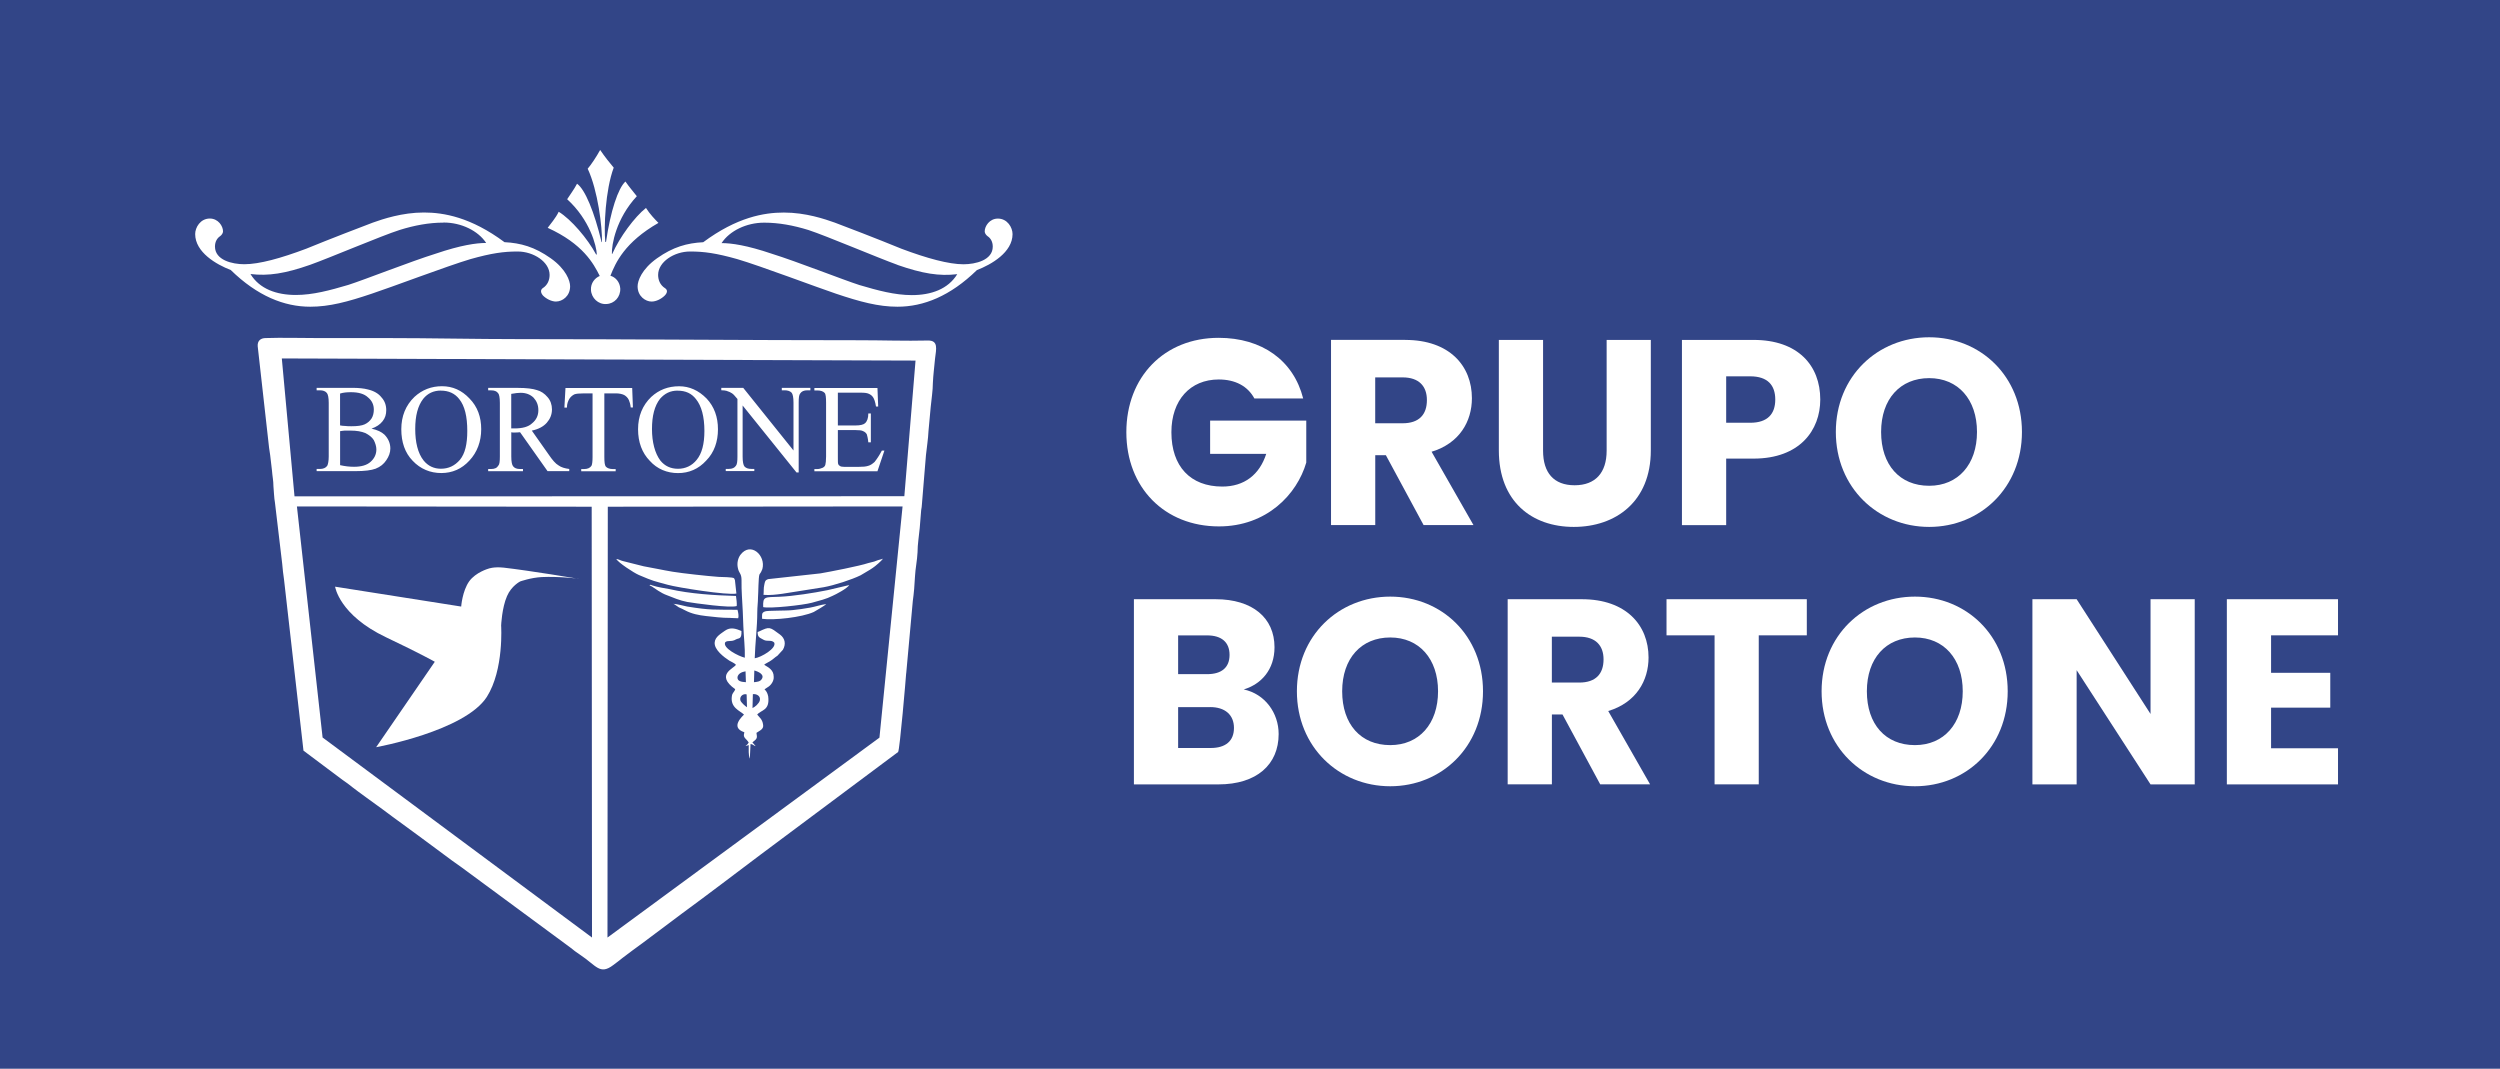
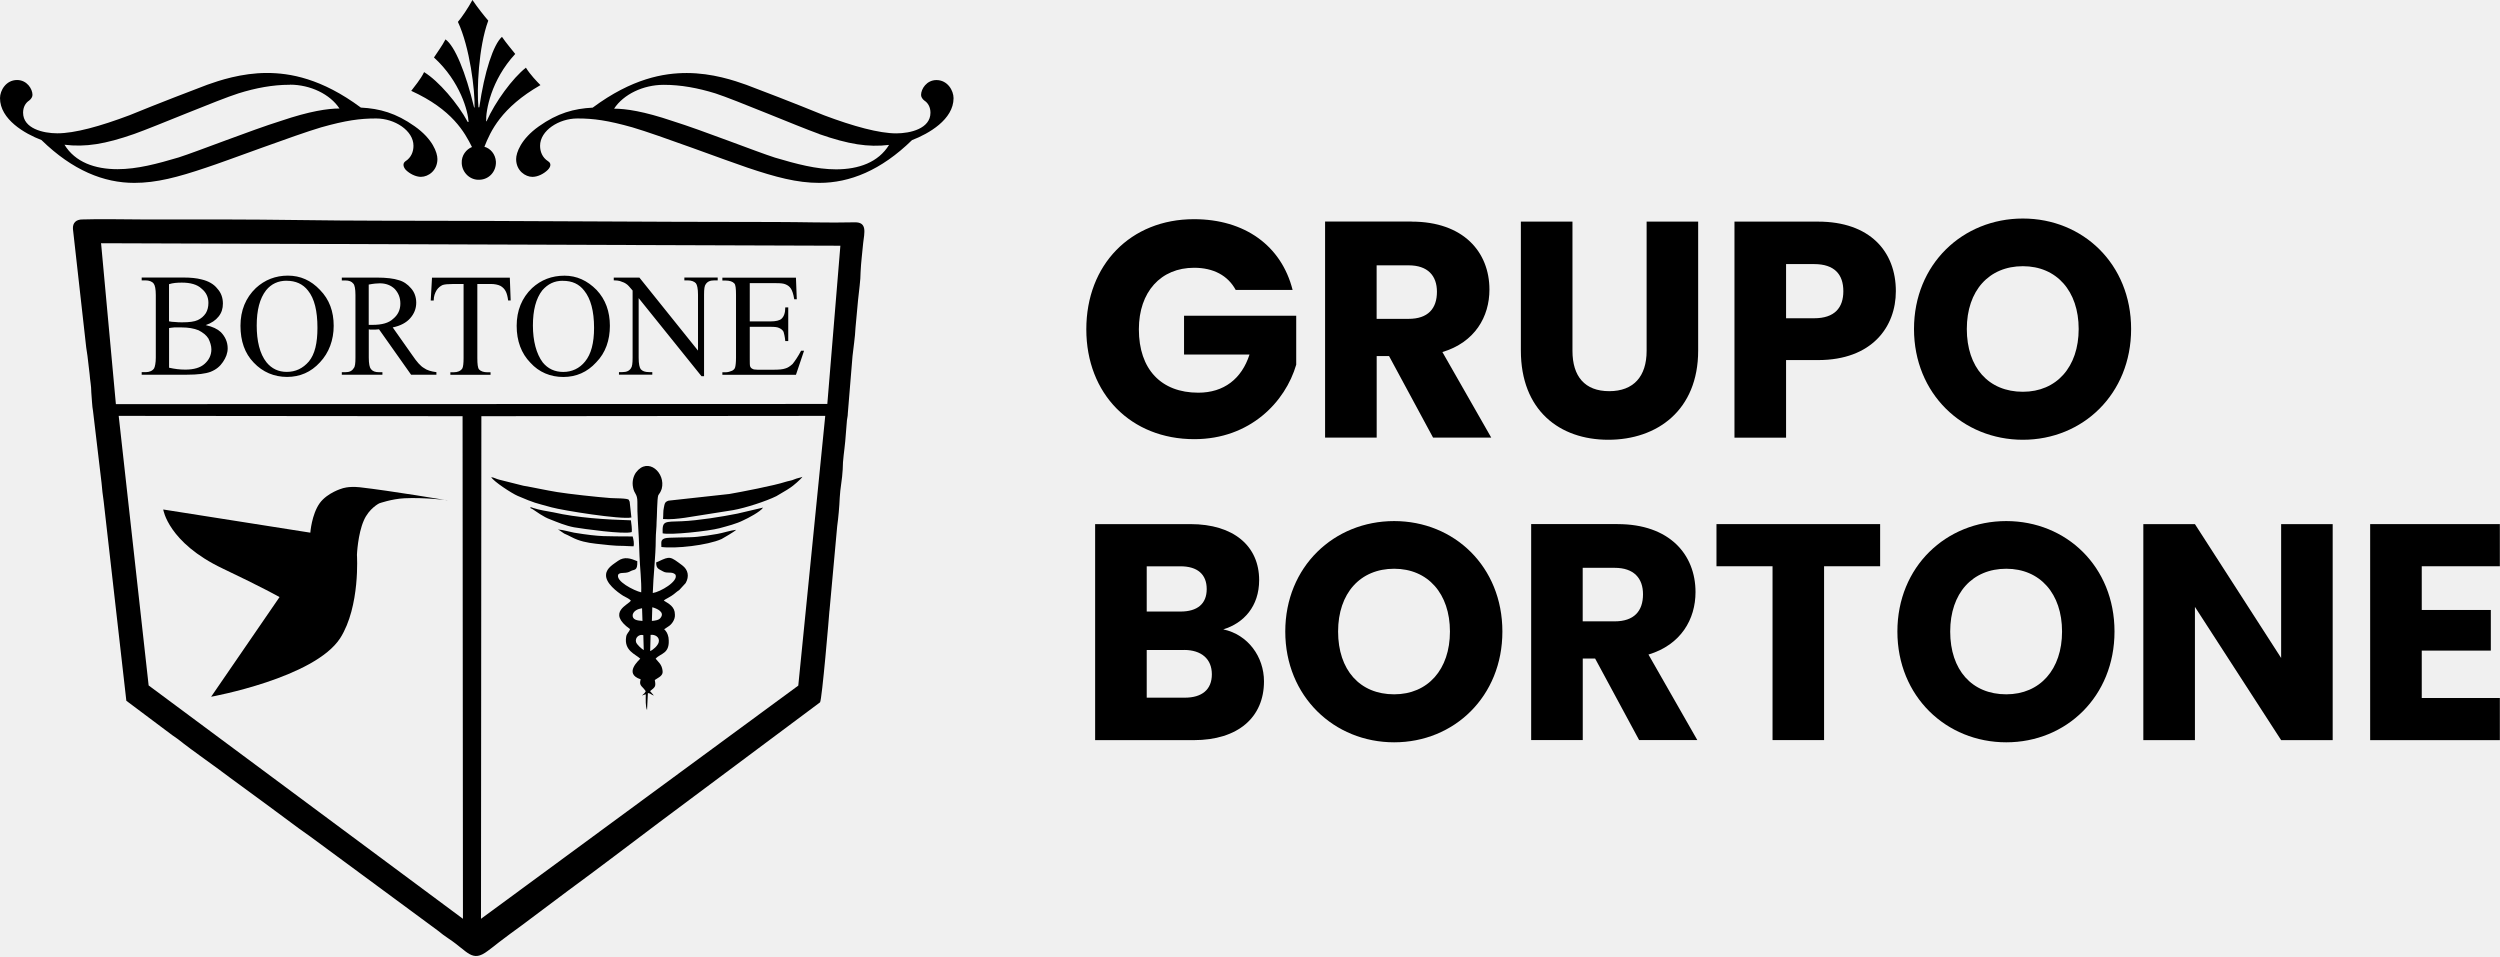
- <svg xmlns="http://www.w3.org/2000/svg" width="3151" height="1347" viewBox="0 0 3151 1347" fill="none">
-   <rect width="3151" height="1347" fill="#324587" />
-   <path fill-rule="evenodd" clip-rule="evenodd" d="M374.24 638.311L745.767 638.662L746.169 1181.67L406.586 929.541L374.24 638.311ZM355.256 451.786L1153.94 454.478L1139.83 625.435L371.2 625.611L355.199 451.786H355.256ZM1137.6 638.311L766.07 638.662L765.668 1181.67L1108.46 929.717L1137.6 638.252V638.311ZM1142.19 848.774L1150.5 757.53C1151.88 747.581 1152.8 736.929 1153.25 726.687C1153.71 716.737 1156.01 706.436 1156.47 696.136C1156.47 685.835 1158.3 675.885 1159.22 665.585L1161.05 642.935C1161.51 639.482 1161.97 638.487 1161.97 635.736C1163.81 615.134 1165.18 594.591 1167.08 573.639C1167.99 564.392 1169.83 553.74 1170.29 543.088L1173.04 513.239C1173.96 503.289 1175.79 492.286 1175.79 482.688C1176.25 472.387 1177.63 462.086 1178.55 451.844C1179.92 440.197 1183.19 428.843 1169.31 429.194C1141.15 429.897 1112.02 428.843 1083.86 428.843C941.109 428.843 798.818 427.439 656.068 427.439C598.774 427.439 542.855 426.092 485.56 426.092H399.647C379.803 426.092 354.855 425.39 334.954 426.092C328.473 426.092 324.343 429.545 324.802 436.393L339.14 564.333C339.599 567.786 340.058 570.478 340.517 573.58C341.434 580.077 341.893 586.632 342.811 593.128C343.27 599.976 344.646 605.829 344.646 613.027C345.105 617.827 345.564 628.83 346.481 632.927L355.715 710.767C356.174 716.913 357.092 724.463 358.009 730.666L382.499 946.104L431.936 983.152C436.582 986.253 440.252 989.004 444.439 992.399C451.378 997.9 473.058 1013.35 481.89 1019.85C486.019 1022.95 490.206 1025.99 494.335 1029.1L531.786 1056.54C536.432 1060 539.185 1062.05 544.289 1065.79L569.237 1084.29C573.424 1087.39 577.094 1089.79 581.74 1093.18L718.984 1194.38C722.654 1197.48 726.841 1200.52 730.97 1203.27C751.732 1217.03 755.918 1229.37 773.009 1216.32C776.68 1213.57 780.867 1210.47 784.996 1207.08C792.853 1200.93 801.169 1195.08 809.944 1188.58L859.382 1151.53C891.27 1128.18 925.91 1101.79 958.257 1077.44L1131.98 947.801C1134.04 945.519 1141.84 853.807 1142.13 848.657L1142.19 848.774Z" fill="white" />
-   <path fill-rule="evenodd" clip-rule="evenodd" d="M729.077 729.496C729.077 729.496 667.653 719.195 634.847 715.45C621.886 714.104 615.462 716.796 615.462 716.796C615.462 716.796 599.748 721.244 591.432 732.598C582.657 744.947 581.28 764.495 581.28 764.495L422.357 739.446C422.357 739.446 427.462 775.147 486.592 803.24C530.007 823.842 548.016 834.084 548.016 834.084L474.089 941.773C474.089 941.773 585.868 921.523 613.627 878.33C635.363 844.033 631.635 788.433 631.635 788.433C631.635 788.433 632.553 766.134 639.034 751.385C644.597 738.334 655.666 732.832 655.666 732.832C655.666 732.832 669.086 728.033 682.908 727.331C704.186 726.277 729.134 729.379 729.134 729.379" fill="white" />
-   <path fill-rule="evenodd" clip-rule="evenodd" d="M938.642 828.933C931.244 827.236 910.023 816.584 914.153 809.385C917.365 806.635 922.01 809.385 927.573 805.932C931.244 803.884 934.972 806.283 934.513 795.28C927.114 792.178 920.634 790.13 913.751 794.929C909.106 798.382 901.306 802.479 900.79 809.678C899.872 818.925 912.776 828.524 919.257 832.679C921.551 834.025 925.738 835.781 927.573 837.829C925.738 842.277 900.79 850.179 926.656 868.673C925.738 872.126 922.985 873.121 922.469 877.277C920.175 892.025 932.62 895.771 937.725 900.629C936.807 901.975 919.257 916.724 938.183 922.928C936.807 928.078 937.725 929.131 941.395 932.877L942.772 934.574C942.772 934.926 943.23 934.926 943.23 935.277L943.689 935.628C942.772 938.027 940.936 939.081 939.56 940.427L943.689 939.081C943.689 944.582 943.23 952.132 945.066 956.229L945.983 937.735C949.195 938.086 949.654 939.783 952.464 940.486L948.335 935.686C953.898 931.238 954.815 930.887 953.439 923.688C957.11 920.938 963.132 919.24 961.755 913.036C960.838 906.54 957.11 904.14 954.357 900.687C959.461 894.483 970.53 895.888 968.236 877.686C967.318 873.238 965.942 871.19 963.59 868.79L967.777 866.039C971.448 863.991 975.634 858.489 975.176 852.988C975.176 844.384 968.695 841.341 963.189 837.888C965.024 835.839 970.129 834.435 975.634 829.636C977.011 828.29 978.387 827.587 979.821 826.534L986.761 818.984C990.89 811.785 989.514 804.586 983.09 799.787C970.129 790.188 970.129 789.486 957.224 795.69L955.389 796.392L954.93 796.744C954.93 803.591 957.683 803.591 962.329 806.342C966.974 809.093 972.021 805.991 975.749 809.795C979.42 816.994 959.117 828.641 951.26 829.694C951.718 812.195 954.471 789.896 954.471 771.694C954.471 764.846 955.389 759.345 955.389 752.848C955.848 748.4 955.848 727.097 957.224 724.053C959.06 721.302 959.518 720.951 960.895 717.205C965.54 700.057 946.098 682.206 933.194 699.355C930.441 703.1 928.548 709.304 929.982 715.801C931.358 723 934.628 722.297 934.628 731.252C934.628 738.1 934.628 744.303 935.086 750.8C936.004 763.5 936.463 777.196 936.922 789.545C937.38 802.245 939.216 816.994 938.757 828.992M939.675 846.14L940.133 859.836C934.57 859.484 929.064 858.782 929.523 853.339C930.441 848.891 935.086 846.843 939.675 846.14ZM950.285 859.836L950.744 845.087C955.848 846.433 964.164 850.237 959.977 856.09C958.142 859.192 953.496 859.543 950.285 859.836ZM941.051 875.287L941.51 891.382C939.216 890.035 934.111 885.529 933.194 882.778C931.817 877.628 936.864 873.882 941.051 875.228V875.287ZM962.329 749.746C970.186 750.449 978.502 749.395 985.9 748.4L1038.09 740.148C1051.51 737.748 1073.65 730.55 1084.78 725.048L1096.3 718.2C1097.68 717.147 1098.14 717.147 1099.97 715.801C1102.73 714.104 1111.5 706.554 1112.94 704.154C1110.64 705.207 1107.37 705.5 1104.16 706.905C1101.41 708.251 1097.68 708.602 1094.47 709.655C1083.4 713.401 1045.95 720.659 1033.96 722.707L968.351 729.906C964.164 731.252 964.164 733.008 963.246 737.456C962.329 741.201 962.787 745.708 962.329 749.805V749.746ZM928.147 748.049L926.311 731.252C925.853 730.55 926.311 730.55 925.853 730.198L925.394 729.145C924.935 727.096 908.762 727.448 905.55 727.096C891.212 726.043 860.299 722.648 847.796 720.6C835.294 718.552 823.307 715.801 811.32 713.752L785.455 707.256C782.243 706.554 779.891 704.856 776.68 704.505C779.433 709.304 798.875 722.005 805.298 724.755C824.683 733.008 823.307 731.954 841.774 737.105C854.22 740.558 917.078 750.507 928.147 748.108V748.049ZM818.661 737.748C819.579 738.217 820.497 738.665 821.414 739.095C825.085 741.494 833.401 747.698 840.341 750.098C848.198 753.2 856.973 756.945 866.206 758.701C876.358 760.398 920.29 766.602 928.548 763.851C929.007 761.101 928.089 753.902 927.631 751.151C901.306 750.449 869.418 748.4 844.011 742.548C836.613 741.201 829.214 740.148 821.816 737.748C819.522 736.695 819.522 737.046 818.604 737.748H818.661ZM961.87 765.198C970.186 767.246 1011.77 762.798 1023.29 759.696C1032.07 757.296 1041.76 754.897 1049.16 751.093C1053.81 749.044 1067.63 741.845 1070.44 737.397L1042.74 743.894C1025.65 747.347 999.78 751.444 982.689 752.146C963.762 752.848 961.411 751.444 961.927 765.198H961.87ZM960.493 779.946C975.29 781.995 1010.39 778.249 1025.65 771.343C1027.48 770.289 1039.52 763.442 1041.36 761.393C1034.88 762.096 1027.02 764.846 1021.06 765.841C1014.12 767.187 1005.8 768.241 999.321 768.943C991.005 769.997 967.433 769.294 964.221 770.641C959.576 772.338 960.551 774.737 960.551 779.888L960.493 779.946ZM921.666 778.893L930.441 779.244C931.358 776.493 930.441 771.694 929.523 768.592C899.929 768.241 895.8 769.294 866.206 764.495C860.643 763.442 854.22 761.393 848.657 761.042C848.657 761.042 849.115 761.042 849.115 761.393H849.574L855.596 765.49C858.349 766.544 860.701 767.89 863.454 769.236C871.77 773.684 880.544 775.381 889.778 776.435C900.847 777.488 907.787 778.834 921.666 778.834V778.893ZM948.449 892.435L948.908 874.935C953.554 874.233 959.06 877.335 957.683 882.837C956.766 886.582 951.661 891.089 948.449 892.435Z" fill="white" />
-   <path fill-rule="evenodd" clip-rule="evenodd" d="M1056.04 494.745V536.24H1078.7C1084.26 536.24 1088.39 535.187 1090.22 533.49C1092.98 531.09 1094.41 526.993 1094.41 521.14H1097.62V557.486H1094.41C1093.95 552.335 1093.03 549.233 1092.57 547.536C1091.66 545.839 1090.28 544.434 1087.93 543.439C1086.09 542.386 1082.82 542.093 1078.7 542.093H1056.04V576.39C1056.04 581.189 1056.04 583.94 1056.5 584.993C1056.96 586.047 1057.42 586.691 1058.79 587.393C1059.71 588.095 1061.55 588.446 1064.36 588.446H1081.91C1087.47 588.446 1091.6 588.095 1094.41 587.1C1097.16 586.398 1099.51 584.701 1102.27 582.301C1105.02 578.848 1108.29 574.049 1111.5 567.903H1114.71L1105.94 593.948H1026.45V591.197H1030.12C1032.41 591.197 1034.76 590.495 1037.06 589.5C1038.89 588.446 1039.81 587.451 1040.27 585.754C1040.73 584.057 1041.19 580.604 1041.19 575.453V507.562C1041.19 500.715 1040.73 496.559 1039.35 495.213C1037.52 493.165 1034.25 492.111 1030.12 492.111H1026.45V489.009H1105.94L1106.86 512.361H1104.1C1103.18 506.509 1101.81 502.763 1100.43 500.715C1099.06 498.666 1097.22 497.261 1094.87 496.267C1092.57 495.213 1089.31 494.92 1084.26 494.92H1056.1L1056.04 494.745ZM909.105 488.892H936.806L1000.12 567.786V507.387C1000.12 500.89 999.205 496.735 997.829 495.037C995.994 492.989 992.724 491.936 989.054 491.936H985.383V488.834H1021.4V491.936H1017.73C1013.08 491.936 1010.33 493.282 1008.5 496.032C1007.12 497.73 1006.66 501.183 1006.66 507.328V595.47H1003.91L936.003 511.074V575.57C936.003 582.067 936.921 586.222 938.297 587.92C940.133 589.968 942.943 591.022 947.072 591.022H950.743V593.772H914.726V591.022H918.396C923.042 591.022 925.794 589.675 927.63 586.925C929.006 585.227 929.465 581.423 929.465 575.629V502.88C926.253 499.134 924.361 496.735 922.525 495.681C921.149 494.628 918.855 493.633 915.586 492.579C914.209 492.228 911.915 491.877 909.105 491.877V488.775V488.892ZM854.104 492.345C844.871 492.345 837.931 495.798 831.909 502.646C824.969 511.542 821.758 524.242 821.758 540.747C821.758 557.252 825.428 571.298 832.368 580.545C837.931 587.393 845.329 590.846 854.563 590.846C863.797 590.846 872.113 587.1 878.135 579.55C884.616 571.649 887.827 559.651 887.827 543.205C887.827 525.003 884.157 511.659 877.217 503.056C871.654 495.857 864.256 492.404 854.104 492.404V492.345ZM855.94 486.844C868.901 486.844 880.429 491.994 890.58 502.295C900.273 512.596 904.918 525.647 904.918 541.04C904.918 556.432 900.273 570.186 890.121 580.487C880.429 591.139 868.385 596.289 854.563 596.289C840.741 596.289 828.238 591.139 819.005 580.838C809.312 570.888 804.208 557.486 804.208 541.04C804.208 524.594 809.771 510.84 820.84 500.246C830.533 491.35 842.118 486.844 855.94 486.844ZM796.809 488.892L797.727 513.59H794.974C794.515 509.494 793.598 506.392 792.68 504.343C791.304 501.241 789.01 499.193 786.658 497.847C783.905 496.501 780.177 495.798 776.048 495.798H761.71V575.746C761.71 582.243 762.169 586.398 763.545 588.095C765.38 590.144 768.65 591.197 772.32 591.197H775.991V593.948H732.575V591.197H736.246C740.432 591.197 743.644 589.851 745.479 587.1C746.397 585.403 746.856 581.599 746.856 575.805V495.857H734.869C729.765 495.857 726.553 496.208 724.259 496.91C721.965 497.964 719.613 499.661 717.778 502.412C715.943 505.514 714.567 508.908 714.567 513.708H711.355L712.731 489.009H796.809V488.892ZM644.367 539.986H648.497C658.648 539.986 666.047 537.938 670.692 533.49C675.796 529.393 678.549 523.891 678.549 517.044C678.549 510.196 676.255 505.397 672.527 501.241C668.341 497.144 662.835 495.096 656.354 495.096C653.601 495.096 649.414 495.447 644.367 496.442V539.986ZM717.377 593.831H690.134L655.494 544.785C652.741 545.136 650.389 545.136 649.013 545.136H646.719C646.26 545.136 645.342 545.136 644.425 544.785V575.336C644.425 582.184 645.342 585.988 646.719 587.686C648.554 590.085 651.364 591.139 655.494 591.139H659.164V593.889H615.29V591.139H618.96C623.606 591.139 626.359 589.793 628.194 586.691C629.571 585.344 630.029 581.54 630.029 575.395V507.796C630.029 500.949 629.112 496.793 627.735 495.447C625.9 493.048 623.09 491.994 618.96 491.994H615.29V488.892H652.684C663.752 488.892 671.61 489.946 676.714 491.643C681.818 492.989 686.407 496.091 690.134 500.539C693.805 504.636 695.698 510.137 695.698 515.99C695.698 522.487 693.404 527.988 689.217 532.787C685.03 537.587 678.607 541.04 670.291 542.737L691.568 572.937C696.214 579.784 700.343 584.584 704.071 586.632C707.283 589.032 711.928 590.378 717.491 591.08V593.831H717.377ZM555.701 492.287C546.467 492.287 539.069 495.74 533.506 502.587C526.566 511.484 523.354 524.184 523.354 540.688C523.354 557.193 526.566 571.239 533.965 580.487C539.528 587.334 546.926 590.787 555.701 590.787C565.394 590.787 573.251 587.042 579.732 579.492C586.212 571.591 588.965 559.593 588.965 543.147C588.965 524.945 585.754 511.601 578.814 502.997C573.251 495.798 565.394 492.345 555.701 492.345V492.287ZM557.077 486.785C570.498 486.785 582.026 491.936 591.718 502.236C601.87 512.537 606.515 525.589 606.515 540.981C606.515 556.374 601.411 570.128 591.718 580.428C582.026 591.08 569.982 596.23 556.16 596.23C542.338 596.23 529.835 591.08 520.143 580.779C510.45 570.83 505.805 557.427 505.805 540.981C505.805 524.535 511.368 510.781 522.437 500.188C532.129 491.292 543.714 486.785 557.077 486.785ZM428.666 586.281C434.688 587.627 440.194 588.329 446.216 588.329C455.449 588.329 462.389 586.281 466.977 582.184C471.623 578.087 474.376 572.937 474.376 566.382C474.376 562.636 472.999 558.481 471.164 554.735C468.87 550.989 465.142 548.238 460.554 545.839C455.449 543.79 449.485 542.737 442.086 542.737H434.229C431.935 543.088 430.1 543.088 428.666 543.439V586.339V586.281ZM428.666 536.182C430.501 536.533 432.795 536.884 435.147 536.884C437.441 537.235 440.251 537.235 443.004 537.235C450.402 537.235 455.966 536.533 459.636 534.836C463.307 533.138 466.117 530.739 468.411 527.286C470.246 524.184 471.164 520.438 471.164 516.283C471.164 510.137 468.87 504.987 463.766 500.832C459.12 496.384 451.779 494.335 442.488 494.335C437.384 494.335 432.795 494.686 428.609 496.032V536.182H428.666ZM468.411 540.279C475.809 541.976 480.856 544.376 484.584 547.829C489.23 552.628 491.983 558.481 491.983 565.328C491.983 570.479 490.147 575.278 486.878 580.077C483.667 584.876 479.48 588.329 473.458 590.729C467.895 592.777 459.579 593.831 448.051 593.831H399.072V591.08H403.259C407.388 591.08 410.657 589.734 412.493 586.983C413.41 585.286 414.328 581.131 414.328 575.336V507.738C414.328 501.241 413.41 497.086 412.034 495.389C410.199 492.989 406.93 491.936 403.259 491.936H399.072V488.834H443.864C452.18 488.834 458.661 489.536 463.708 490.882C471.107 492.579 477.129 496.032 480.799 500.832C484.928 505.28 486.821 510.781 486.821 516.927C486.821 522.428 485.445 526.876 482.176 530.973C478.964 535.07 474.318 538.172 468.296 540.22L468.411 540.279Z" fill="white" />
-   <path fill-rule="evenodd" clip-rule="evenodd" d="M769.281 347.549C775.762 349.247 781.268 355.451 781.784 363.644C782.243 374.296 774.385 382.841 764.234 383.192C754.083 383.895 745.308 375.642 744.849 365.342C744.39 356.738 749.953 350.242 755.918 347.842C748.061 332.04 734.64 307.341 690.307 287.15C693.519 282.702 700.459 274.8 704.186 266.899C719.901 276.498 740.662 300.845 751.33 320.744H752.248C751.789 309.741 743.473 277.2 714.854 251.097C718.066 245.947 723.629 238.748 727.299 231.549C737.451 238.748 749.036 266.899 758.27 305.293L758.728 304.942C759.187 286.74 753.624 240.094 740.72 212.645C744.906 207.846 751.789 197.545 756.434 189C761.997 197.252 769.396 206.5 773.525 211.299C762.915 239.743 761.022 286.74 762.915 304.942H763.833C769.396 266.197 779.088 237.051 788.322 228.798C792.968 235.646 798.932 242.494 802.66 247.293C776.335 275.737 770.772 308.688 771.231 320.042H771.69C780.924 299.089 799.85 273.396 814.188 262.1C818.833 269.65 826.174 277.2 829.902 280.946C787.404 305.293 775.877 331.045 769.396 347.491M559.2 280.595H558.741C540.733 280.595 522.265 284.048 503.741 289.842C481.087 297.041 415.017 325.192 390.986 333.737C359.557 344.74 338.337 348.135 315.683 345.384C327.211 364.23 348.488 371.78 372.978 371.78C394.255 371.78 415.934 365.927 439.047 359.079C459.35 352.583 517.562 329.582 549.45 319.632C580.879 308.98 600.264 306.229 612.767 306.229C602.616 290.778 581.338 280.478 559.2 280.478V280.595ZM701.032 380.09C695.01 380.09 688.529 376.637 684.4 372.54C681.188 368.795 681.188 365.342 683.941 363.293C690.422 359.196 692.716 352.641 692.716 346.496C692.716 330.05 672.413 316.998 652.512 316.998H652.053C634.962 316.998 619.707 319.047 592.923 326.597C563.846 335.2 491.754 362.591 468.641 370.141C438.13 380.442 415.074 386.587 391.044 386.587C358.238 386.587 324.515 373.184 290.792 340.292C272.783 333.444 246 317.993 246 294.992C246 286.74 252.481 275.444 264.467 275.444C275.078 275.444 281.1 285.043 281.1 291.539C281.1 293.588 279.723 295.987 277.429 297.684C273.758 300.084 270.948 304.532 270.948 310.736C270.948 327.884 292.685 333.035 307.883 333.035C326.809 333.035 354.109 325.485 385.939 313.487C415.992 301.138 458.949 284.692 470.018 280.536C482.463 276.088 506.952 267.836 534.252 267.836C559.2 267.836 593.382 273.688 635.88 305.234C656.183 306.288 673.79 311.087 694.092 325.485C713.477 339.18 718.582 353.929 718.582 360.835C718.582 373.535 708.43 380.032 701.032 380.032V380.09ZM1131.17 333.796C1107.14 325.192 1041.07 297.099 1018.94 289.9C1000.01 284.048 981.541 280.653 963.476 280.653H963.017C940.821 280.653 919.601 290.954 909.45 306.405C921.953 306.405 941.338 309.156 972.767 319.808C1004.65 329.757 1062.87 352.758 1083.17 359.255C1106.28 366.102 1127.96 371.955 1149.24 371.955C1173.73 371.955 1194.95 364.405 1206.53 345.56C1183.88 348.31 1162.66 344.857 1131.23 333.913L1131.17 333.796ZM1231.42 340.292C1197.7 373.243 1163.98 386.587 1131.17 386.587C1107.14 386.587 1084.03 380.383 1053.58 370.141C1030.92 362.591 958.429 335.142 929.294 326.597C902.51 319.047 887.255 316.998 870.164 316.998H869.705C849.861 316.998 829.501 330.05 829.501 346.496C829.501 352.641 831.795 359.196 838.276 363.293C841.488 365.342 841.488 368.795 837.817 372.54C833.688 376.637 827.207 380.09 821.185 380.09C813.786 380.09 803.635 373.594 803.635 360.894C803.635 354.046 808.739 339.297 828.124 325.543C848.427 311.146 866.034 306.346 886.337 305.293C928.835 273.747 963.017 267.894 987.965 267.894C1015.67 267.894 1039.7 276.147 1052.2 280.595C1063.27 284.692 1106.23 301.196 1136.28 313.545C1168.17 325.543 1195.87 333.093 1214.33 333.093C1229.59 333.093 1251.27 327.943 1251.27 310.795C1251.27 304.649 1248.52 300.143 1244.79 297.743C1242.49 296.046 1241.12 293.646 1241.12 291.598C1241.12 285.101 1247.14 275.503 1257.75 275.503C1269.74 275.503 1276.22 286.798 1276.22 295.051C1276.22 318.052 1249.43 333.444 1231.42 340.351V340.292Z" fill="white" />
-   <path d="M1642.64 502.236H1581.04C1572.56 486.609 1556.96 478.298 1536.08 478.298C1500.23 478.298 1476.43 504.226 1476.43 544.785C1476.43 587.978 1500.52 613.262 1540.61 613.262C1568.31 613.262 1587.52 598.279 1595.95 572.059H1525.24V530.153H1646.42V583.003C1634.72 623.211 1596.59 663.478 1536.31 663.478C1467.89 663.478 1419.65 614.608 1419.65 544.785C1419.65 474.962 1467.54 425.8 1535.96 425.8C1590.68 425.8 1630.42 454.361 1642.52 502.236H1642.64Z" fill="white" />
-   <path d="M1771.11 428.434C1827.14 428.434 1855.19 461.326 1855.19 501.885C1855.19 531.148 1839.53 558.773 1804.37 569.366L1857.14 661.78H1794.28L1746.73 573.697H1733.37V661.78H1677.62V428.375H1771.11V428.434ZM1767.84 475.665H1733.31V533.489H1767.84C1788.72 533.489 1798.47 522.486 1798.47 504.226C1798.47 486.96 1788.66 475.665 1767.84 475.665Z" fill="white" />
-   <path d="M1889.2 428.434H1944.88V568.079C1944.88 595.704 1958.25 611.623 1984.63 611.623C2011.01 611.623 2025.01 595.645 2025.01 568.079V428.434H2080.69V567.728C2080.69 632.224 2036.42 664.121 1983.6 664.121C1930.78 664.121 1889.14 632.224 1889.14 567.728V428.434H1889.2Z" fill="white" />
-   <path d="M2210.2 578.028H2175.67V661.839H2119.92V428.434H2210.2C2266.23 428.434 2294.27 460.682 2294.27 503.582C2294.27 542.151 2268.52 578.028 2210.2 578.028ZM2205.95 532.846C2228.09 532.846 2237.55 521.55 2237.55 503.582C2237.55 485.614 2228.09 474.319 2205.95 474.319H2175.67V532.846H2205.95Z" fill="white" />
-   <path d="M2431.52 664.122C2366.71 664.122 2313.89 614.608 2313.89 544.434C2313.89 474.26 2366.65 425.098 2431.52 425.098C2496.38 425.098 2548.46 474.319 2548.46 544.434C2548.46 614.549 2496.33 664.122 2431.52 664.122ZM2431.52 612.267C2467.99 612.267 2491.8 585.344 2491.8 544.434C2491.8 503.524 2467.99 476.601 2431.52 476.601C2395.04 476.601 2370.95 502.88 2370.95 544.434C2370.95 585.988 2394.41 612.267 2431.52 612.267Z" fill="white" />
-   <path d="M1535.74 988.653H1429.18V755.248H1532.12C1578.75 755.248 1606.39 778.834 1606.39 815.765C1606.39 844.033 1589.76 862.294 1567.62 868.966C1594.35 874.643 1611.61 898.58 1611.61 925.152C1611.61 963.721 1583.91 988.653 1535.68 988.653H1535.74ZM1521.4 800.841H1484.92V849.71H1521.4C1539.64 849.71 1549.73 841.4 1549.73 825.422C1549.73 809.444 1539.64 800.841 1521.4 800.841ZM1525.3 891.265H1484.92V942.768H1525.99C1544.57 942.768 1555.29 934.106 1555.29 917.485C1555.29 900.863 1543.88 891.206 1525.3 891.206V891.265Z" fill="white" />
-   <path d="M1752.24 990.994C1687.43 990.994 1634.61 941.48 1634.61 871.307C1634.61 801.133 1687.38 751.97 1752.24 751.97C1817.11 751.97 1869.18 801.191 1869.18 871.307C1869.18 941.422 1817.05 990.994 1752.24 990.994ZM1752.24 939.139C1788.72 939.139 1812.52 912.217 1812.52 871.307C1812.52 830.396 1788.72 803.474 1752.24 803.474C1715.76 803.474 1691.68 829.752 1691.68 871.307C1691.68 912.861 1715.13 939.139 1752.24 939.139Z" fill="white" />
-   <path d="M1993.75 755.248C2049.78 755.248 2077.83 788.14 2077.83 828.699C2077.83 857.963 2062.17 885.587 2027.01 896.181L2079.78 988.595H2016.92L1969.37 900.512H1956.01V988.595H1900.27V755.189H1993.75V755.248ZM1990.48 802.479H1955.95V860.304H1990.48C2011.36 860.304 2021.11 849.301 2021.11 831.04C2021.11 813.775 2011.3 802.479 1990.48 802.479Z" fill="white" />
-   <path d="M2100.42 755.248H2277.3V800.782H2216.73V988.595H2161.05V800.782H2100.48V755.248H2100.42Z" fill="white" />
-   <path d="M2413.57 990.994C2348.76 990.994 2295.94 941.48 2295.94 871.307C2295.94 801.133 2348.7 751.97 2413.57 751.97C2478.43 751.97 2530.51 801.191 2530.51 871.307C2530.51 941.422 2478.37 990.994 2413.57 990.994ZM2413.57 939.139C2450.04 939.139 2473.84 912.217 2473.84 871.307C2473.84 830.396 2450.04 803.474 2413.57 803.474C2377.09 803.474 2353 829.752 2353 871.307C2353 912.861 2376.46 939.139 2413.57 939.139Z" fill="white" />
-   <path d="M2766.23 755.248V988.653H2710.54L2617.4 844.677V988.653H2561.65V755.248H2617.4L2710.54 899.868V755.248H2766.23Z" fill="white" />
-   <path d="M2946.83 800.782H2862.46V848.013H2937.08V891.908H2862.46V943.119H2946.83V988.653H2806.72V755.248H2946.83V800.782Z" fill="white" />
+ <svg xmlns="http://www.w3.org/2000/svg" width="2701" height="1033" viewBox="0 0 2701 1033" fill="none">
+   <path fill-rule="evenodd" clip-rule="evenodd" d="M128.239 449.311L499.767 449.662L500.168 992.675L160.586 740.541L128.239 449.311ZM109.256 262.786L907.942 265.478L893.833 436.435L125.2 436.611L109.199 262.786H109.256ZM891.597 449.311L520.069 449.662L519.668 992.675L862.462 740.717L891.597 449.252V449.311ZM896.185 659.774L904.501 568.53C905.877 558.581 906.795 547.929 907.254 537.687C907.713 527.737 910.007 517.436 910.466 507.136C910.466 496.835 912.301 486.885 913.218 476.585L915.054 453.935C915.513 450.482 915.971 449.487 915.971 446.736C917.807 426.134 919.183 405.591 921.076 384.639C921.993 375.392 923.829 364.74 924.287 354.088L927.04 324.239C927.958 314.289 929.793 303.286 929.793 293.688C930.252 283.387 931.629 273.086 932.546 262.844C933.923 251.197 937.192 239.843 923.312 240.194C895.153 240.897 866.018 239.843 837.858 239.843C695.108 239.843 552.817 238.439 410.068 238.439C352.773 238.439 296.855 237.092 239.56 237.092H153.646C133.803 237.092 108.854 236.39 88.953 237.092C82.472 237.092 78.343 240.545 78.802 247.393L93.14 375.333C93.599 378.786 94.058 381.478 94.516 384.58C95.434 391.077 95.893 397.632 96.811 404.128C97.269 410.976 98.646 416.829 98.646 424.027C99.105 428.827 99.563 439.83 100.481 443.926L109.715 521.767C110.174 527.913 111.091 535.463 112.009 541.666L136.498 757.104L185.936 794.152C190.581 797.253 194.252 800.004 198.439 803.399C205.378 808.9 227.057 824.351 235.889 830.848C240.019 833.95 244.206 836.993 248.335 840.095L285.786 867.544C290.431 870.997 293.184 873.046 298.289 876.792L323.237 895.286C327.424 898.388 331.094 900.788 335.74 904.182L472.983 1005.38C476.654 1008.48 480.84 1011.52 484.97 1014.27C505.731 1028.03 509.918 1040.37 527.009 1027.32C530.68 1024.57 534.866 1021.47 538.996 1018.08C546.853 1011.93 555.169 1006.08 563.944 999.581L613.381 962.534C645.269 939.181 679.91 912.786 712.256 888.438L885.976 758.801C888.041 756.519 895.841 664.807 896.128 659.657L896.185 659.774Z" fill="black" />
+   <path fill-rule="evenodd" clip-rule="evenodd" d="M483.077 540.496C483.077 540.496 421.653 530.195 388.848 526.45C375.886 525.104 369.463 527.796 369.463 527.796C369.463 527.796 353.748 532.244 345.432 543.598C336.657 555.947 335.281 575.495 335.281 575.495L176.358 550.446C176.358 550.446 181.462 586.147 240.592 614.24C284.008 634.842 302.016 645.084 302.016 645.084L228.09 752.773C228.09 752.773 339.869 732.523 367.627 689.33C389.364 655.033 385.636 599.433 385.636 599.433C385.636 599.433 386.554 577.134 393.034 562.385C398.598 549.334 409.666 543.832 409.666 543.832C409.666 543.832 423.087 539.033 436.909 538.331C458.186 537.277 483.135 540.379 483.135 540.379" fill="black" />
+   <path fill-rule="evenodd" clip-rule="evenodd" d="M692.642 639.933C685.244 638.236 664.023 627.584 668.153 620.385C671.364 617.635 676.01 620.385 681.573 616.932C685.244 614.884 688.971 617.283 688.513 606.28C681.114 603.178 674.633 601.13 667.751 605.929C663.106 609.382 655.306 613.479 654.79 620.678C653.872 629.925 666.776 639.524 673.257 643.679C675.551 645.025 679.738 646.781 681.573 648.829C679.738 653.277 654.79 661.179 680.655 679.673C679.738 683.126 676.985 684.121 676.469 688.277C674.175 703.025 686.62 706.771 691.724 711.629C690.807 712.975 673.257 727.724 692.183 733.928C690.807 739.078 691.724 740.131 695.395 743.877L696.771 745.574C696.771 745.926 697.23 745.926 697.23 746.277L697.689 746.628C696.771 749.027 694.936 750.081 693.56 751.427L697.689 750.081C697.689 755.582 697.23 763.132 699.065 767.229L699.983 748.735C703.195 749.086 703.654 750.783 706.464 751.486L702.334 746.686C707.898 742.238 708.815 741.887 707.439 734.688C711.109 731.938 717.131 730.24 715.755 724.036C714.837 717.54 711.109 715.14 708.356 711.687C713.461 705.483 724.53 706.888 722.236 688.686C721.318 684.238 719.942 682.19 717.59 679.79L721.777 677.039C725.447 674.991 729.634 669.489 729.175 663.988C729.175 655.384 722.695 652.341 717.189 648.888C719.024 646.839 724.128 645.435 729.634 640.636C731.011 639.29 732.387 638.587 733.821 637.534L740.76 629.984C744.89 622.785 743.513 615.586 737.09 610.787C724.128 601.188 724.128 600.486 711.224 606.69L709.389 607.392L708.93 607.744C708.93 614.591 711.683 614.591 716.328 617.342C720.974 620.093 726.021 616.991 729.749 620.795C733.419 627.994 713.117 639.641 705.259 640.694C705.718 623.195 708.471 600.896 708.471 582.694C708.471 575.846 709.389 570.345 709.389 563.848C709.848 559.4 709.848 538.097 711.224 535.053C713.059 532.302 713.518 531.951 714.895 528.205C719.54 511.057 700.098 493.206 687.193 510.355C684.441 514.1 682.548 520.304 683.982 526.801C685.358 534 688.627 533.297 688.627 542.252C688.627 549.1 688.627 555.303 689.086 561.8C690.004 574.5 690.463 588.196 690.921 600.545C691.38 613.245 693.215 627.994 692.757 639.992M693.674 657.14L694.133 670.836C688.57 670.484 683.064 669.782 683.523 664.339C684.441 659.891 689.086 657.843 693.674 657.14ZM704.284 670.836L704.743 656.087C709.848 657.433 718.164 661.237 713.977 667.09C712.142 670.192 707.496 670.543 704.284 670.836ZM695.051 686.287L695.51 702.382C693.215 701.035 688.111 696.529 687.193 693.778C685.817 688.628 690.864 684.882 695.051 686.228V686.287ZM716.328 560.746C724.186 561.449 732.502 560.395 739.9 559.4L792.091 551.148C805.511 548.748 827.649 541.55 838.775 536.048L850.303 529.2C851.679 528.147 852.138 528.147 853.974 526.801C856.726 525.104 865.501 517.554 866.935 515.154C864.641 516.207 861.372 516.5 858.16 517.905C855.407 519.251 851.68 519.602 848.468 520.655C837.399 524.401 799.948 531.659 787.961 533.707L722.35 540.906C718.164 542.252 718.164 544.008 717.246 548.456C716.328 552.201 716.787 556.708 716.328 560.805V560.746ZM682.147 559.049L680.311 542.252C679.852 541.55 680.311 541.55 679.852 541.198L679.394 540.145C678.935 538.096 662.761 538.448 659.55 538.097C645.212 537.043 614.299 533.648 601.796 531.6C589.293 529.552 577.307 526.801 565.32 524.752L539.454 518.256C536.243 517.554 533.891 515.856 530.679 515.505C533.432 520.304 552.875 533.005 559.298 535.755C578.683 544.008 577.307 542.954 595.774 548.105C608.22 551.558 671.078 561.507 682.147 559.108V559.049ZM572.661 548.748C573.579 549.217 574.497 549.665 575.414 550.095C579.085 552.494 587.401 558.698 594.34 561.098C602.198 564.2 610.972 567.945 620.206 569.701C630.358 571.398 674.289 577.602 682.548 574.851C683.007 572.101 682.089 564.902 681.63 562.151C655.306 561.449 623.418 559.4 598.011 553.548C590.612 552.201 583.214 551.148 575.816 548.748C573.522 547.695 573.522 548.046 572.604 548.748H572.661ZM715.87 576.198C724.186 578.246 765.766 573.798 777.294 570.696C786.069 568.296 795.761 565.897 803.16 562.093C807.805 560.044 821.627 552.845 824.437 548.397L796.736 554.894C779.645 558.347 753.779 562.444 736.688 563.146C717.762 563.848 715.411 562.444 715.927 576.198H715.87ZM714.493 590.946C729.29 592.995 764.39 589.249 779.645 582.343C781.48 581.289 793.524 574.442 795.36 572.393C788.879 573.096 781.022 575.846 775.057 576.841C768.117 578.187 759.801 579.241 753.321 579.943C745.005 580.997 721.433 580.294 718.221 581.641C713.576 583.338 714.551 585.737 714.551 590.888L714.493 590.946ZM675.666 589.893L684.441 590.244C685.358 587.493 684.441 582.694 683.523 579.592C653.929 579.241 649.8 580.294 620.206 575.495C614.643 574.442 608.22 572.393 602.656 572.042C602.656 572.042 603.115 572.042 603.115 572.393H603.574L609.596 576.49C612.349 577.544 614.7 578.89 617.453 580.236C625.769 584.684 634.544 586.381 643.778 587.435C654.847 588.488 661.786 589.834 675.666 589.834V589.893ZM702.449 703.435L702.908 685.935C707.553 685.233 713.059 688.335 711.683 693.837C710.765 697.582 705.661 702.089 702.449 703.435Z" fill="black" />
+   <path fill-rule="evenodd" clip-rule="evenodd" d="M810.042 305.745V347.24H832.696C838.259 347.24 842.388 346.187 844.224 344.49C846.977 342.09 848.411 337.993 848.411 332.14H851.622V368.486H848.411C847.952 363.335 847.034 360.233 846.575 358.536C845.658 356.839 844.281 355.434 841.93 354.439C840.094 353.386 836.825 353.093 832.696 353.093H810.042V387.39C810.042 392.189 810.042 394.94 810.501 395.993C810.96 397.047 811.418 397.691 812.795 398.393C813.712 399.095 815.548 399.446 818.358 399.446H835.908C841.471 399.446 845.6 399.095 848.411 398.1C851.163 397.398 853.515 395.701 856.268 393.301C859.021 389.848 862.29 385.049 865.501 378.903H868.713L859.938 404.948H780.448V402.197H784.119C786.413 402.197 788.764 401.495 791.058 400.5C792.894 399.446 793.811 398.451 794.27 396.754C794.729 395.057 795.188 391.604 795.188 386.453V318.562C795.188 311.715 794.729 307.559 793.352 306.213C791.517 304.165 788.248 303.111 784.119 303.111H780.448V300.009H859.938L860.856 323.361H858.103C857.185 317.509 855.809 313.763 854.432 311.715C853.056 309.666 851.221 308.261 848.869 307.267C846.575 306.213 843.306 305.92 838.259 305.92H810.099L810.042 305.745ZM663.106 299.892H690.807L754.124 378.786V318.387C754.124 311.89 753.206 307.735 751.829 306.037C749.994 303.989 746.725 302.936 743.055 302.936H739.384V299.834H775.401V302.936H771.731C767.085 302.936 764.332 304.282 762.497 307.032C761.12 308.73 760.662 312.183 760.662 318.328V406.47H757.909L690.004 322.074V386.57C690.004 393.067 690.921 397.222 692.298 398.92C694.133 400.968 696.943 402.022 701.073 402.022H704.743V404.772H668.726V402.022H672.397C677.042 402.022 679.795 400.675 681.63 397.925C683.007 396.227 683.466 392.423 683.466 386.629V313.88C680.254 310.134 678.361 307.735 676.526 306.681C675.15 305.628 672.856 304.633 669.586 303.579C668.21 303.228 665.916 302.877 663.106 302.877V299.775V299.892ZM608.105 303.345C598.871 303.345 591.932 306.798 585.91 313.646C578.97 322.542 575.758 335.242 575.758 351.747C575.758 368.252 579.429 382.298 586.368 391.545C591.932 398.393 599.33 401.846 608.564 401.846C617.797 401.846 626.113 398.1 632.135 390.55C638.616 382.649 641.828 370.651 641.828 354.205C641.828 336.003 638.157 322.659 631.218 314.056C625.655 306.857 618.256 303.404 608.105 303.404V303.345ZM609.94 297.844C622.902 297.844 634.43 302.994 644.581 313.295C654.273 323.596 658.919 336.647 658.919 352.04C658.919 367.432 654.273 381.186 644.122 391.487C634.43 402.139 622.386 407.289 608.564 407.289C594.742 407.289 582.239 402.139 573.005 391.838C563.313 381.888 558.209 368.486 558.209 352.04C558.209 335.594 563.772 321.84 574.841 311.246C584.533 302.35 596.118 297.844 609.94 297.844ZM550.81 299.892L551.728 324.59H548.975C548.516 320.494 547.598 317.392 546.681 315.343C545.304 312.241 543.01 310.193 540.659 308.847C537.906 307.501 534.178 306.798 530.049 306.798H515.711V386.746C515.711 393.243 516.169 397.398 517.546 399.095C519.381 401.144 522.65 402.197 526.321 402.197H529.991V404.948H486.576V402.197H490.246C494.433 402.197 497.645 400.851 499.48 398.1C500.398 396.403 500.856 392.599 500.856 386.805V306.857H488.87C483.765 306.857 480.554 307.208 478.26 307.91C475.966 308.964 473.614 310.661 471.779 313.412C469.944 316.514 468.567 319.908 468.567 324.708H465.355L466.732 300.009H550.81V299.892ZM398.368 350.986H402.497C412.649 350.986 420.047 348.938 424.693 344.49C429.797 340.393 432.55 334.891 432.55 328.044C432.55 321.196 430.256 316.397 426.528 312.241C422.341 308.144 416.835 306.096 410.355 306.096C407.602 306.096 403.415 306.447 398.368 307.442V350.986ZM471.377 404.831H444.135L409.494 355.785C406.741 356.136 404.39 356.136 403.014 356.136H400.72C400.261 356.136 399.343 356.136 398.425 355.785V386.336C398.425 393.184 399.343 396.988 400.72 398.686C402.555 401.085 405.365 402.139 409.494 402.139H413.165V404.889H369.291V402.139H372.961C377.607 402.139 380.359 400.793 382.195 397.691C383.571 396.344 384.03 392.54 384.03 386.395V318.796C384.03 311.949 383.112 307.793 381.736 306.447C379.901 304.048 377.09 302.994 372.961 302.994H369.291V299.892H406.684C417.753 299.892 425.61 300.946 430.715 302.643C435.819 303.989 440.407 307.091 444.135 311.539C447.806 315.636 449.698 321.137 449.698 326.99C449.698 333.487 447.404 338.988 443.217 343.787C439.031 348.587 432.607 352.04 424.291 353.737L445.569 383.937C450.214 390.784 454.344 395.584 458.072 397.632C461.283 400.032 465.929 401.378 471.492 402.08V404.831H471.377ZM309.702 303.287C300.468 303.287 293.07 306.74 287.506 313.587C280.567 322.484 277.355 335.184 277.355 351.688C277.355 368.193 280.567 382.239 287.965 391.487C293.528 398.334 300.927 401.787 309.702 401.787C319.394 401.787 327.251 398.042 333.732 390.492C340.213 382.591 342.966 370.593 342.966 354.147C342.966 335.945 339.754 322.601 332.815 313.997C327.251 306.798 319.394 303.345 309.702 303.345V303.287ZM311.078 297.785C324.498 297.785 336.026 302.936 345.719 313.236C355.87 323.537 360.516 336.589 360.516 351.981C360.516 367.374 355.411 381.128 345.719 391.428C336.026 402.08 323.982 407.23 310.16 407.23C296.339 407.23 283.836 402.08 274.143 391.779C264.451 381.83 259.805 368.427 259.805 351.981C259.805 335.535 265.368 321.781 276.437 311.188C286.13 302.292 297.715 297.785 311.078 297.785ZM182.667 397.281C188.689 398.627 194.194 399.329 200.216 399.329C209.45 399.329 216.39 397.281 220.978 393.184C225.623 389.087 228.376 383.937 228.376 377.382C228.376 373.636 227 369.481 225.165 365.735C222.87 361.989 219.143 359.238 214.554 356.839C209.45 354.79 203.485 353.737 196.087 353.737H188.23C185.936 354.088 184.1 354.088 182.667 354.439V397.339V397.281ZM182.667 347.182C184.502 347.533 186.796 347.884 189.147 347.884C191.441 348.235 194.252 348.235 197.005 348.235C204.403 348.235 209.966 347.533 213.637 345.836C217.307 344.138 220.118 341.739 222.412 338.286C224.247 335.184 225.165 331.438 225.165 327.283C225.165 321.137 222.87 315.987 217.766 311.832C213.121 307.384 205.78 305.335 196.488 305.335C191.384 305.335 186.796 305.686 182.609 307.032V347.182H182.667ZM222.412 351.279C229.81 352.976 234.857 355.376 238.585 358.829C243.23 363.628 245.983 369.481 245.983 376.328C245.983 381.479 244.148 386.278 240.879 391.077C237.667 395.876 233.481 399.329 227.459 401.729C221.895 403.777 213.579 404.831 202.052 404.831H153.073V402.08H157.26C161.389 402.08 164.658 400.734 166.493 397.983C167.411 396.286 168.329 392.131 168.329 386.336V318.738C168.329 312.241 167.411 308.086 166.034 306.389C164.199 303.989 160.93 302.936 157.26 302.936H153.073V299.834H197.865C206.181 299.834 212.662 300.536 217.709 301.882C225.107 303.579 231.129 307.032 234.8 311.832C238.929 316.28 240.822 321.781 240.822 327.927C240.822 333.428 239.445 337.876 236.176 341.973C232.964 346.07 228.319 349.172 222.297 351.22L222.412 351.279Z" fill="black" />
+   <path fill-rule="evenodd" clip-rule="evenodd" d="M523.281 158.549C529.762 160.247 535.268 166.451 535.784 174.644C536.243 185.296 528.385 193.841 518.234 194.192C508.083 194.895 499.308 186.642 498.849 176.342C498.39 167.738 503.953 161.242 509.918 158.842C502.061 143.04 488.64 118.341 444.307 98.15C447.519 93.702 454.459 85.8 458.186 77.899C473.901 87.498 494.662 111.845 505.33 131.744H506.248C505.789 120.741 497.473 88.2 468.854 62.097C472.066 56.947 477.629 49.748 481.299 42.549C491.451 49.748 503.036 77.899 512.27 116.293L512.728 115.942C513.187 97.74 507.624 51.094 494.72 23.645C498.906 18.846 505.789 8.545 510.434 0C515.997 8.252 523.396 17.5 527.525 22.299C516.915 50.743 515.022 97.74 516.915 115.942H517.833C523.396 77.197 533.088 48.051 542.322 39.798C546.968 46.646 552.932 53.494 556.66 58.293C530.335 86.737 524.772 119.688 525.231 131.042H525.69C534.924 110.089 553.85 84.396 568.188 73.1C572.833 80.65 580.174 88.2 583.902 91.946C541.404 116.293 529.877 142.045 523.396 158.491M313.2 91.595H312.741C294.733 91.595 276.265 95.048 257.741 100.842C235.087 108.041 169.017 136.192 144.986 144.737C113.557 155.74 92.337 159.135 69.683 156.384C81.211 175.23 102.488 182.78 126.978 182.78C148.255 182.78 169.934 176.927 193.047 170.079C213.35 163.583 271.562 140.582 303.45 130.632C334.879 119.98 354.264 117.229 366.767 117.229C356.616 101.778 335.338 91.478 313.2 91.478V91.595ZM455.032 191.09C449.01 191.09 442.529 187.637 438.4 183.54C435.188 179.795 435.188 176.342 437.941 174.293C444.422 170.196 446.716 163.641 446.716 157.496C446.716 141.05 426.413 127.998 406.512 127.998H406.053C388.962 127.998 373.707 130.047 346.923 137.597C317.846 146.2 245.754 173.591 222.641 181.141C192.13 191.442 169.074 197.587 145.044 197.587C112.238 197.587 78.515 184.184 44.792 151.292C26.784 144.444 0 128.993 0 105.992C0 97.74 6.481 86.444 18.467 86.444C29.078 86.444 35.099 96.043 35.099 102.539C35.099 104.588 33.723 106.987 31.429 108.684C27.758 111.084 24.948 115.532 24.948 121.736C24.948 138.884 46.685 144.035 61.883 144.035C80.809 144.035 108.109 136.485 139.939 124.487C169.992 112.138 212.949 95.692 224.018 91.536C236.463 87.088 260.952 78.836 288.252 78.836C313.2 78.836 347.382 84.689 389.88 116.234C410.183 117.288 427.79 122.087 448.092 136.485C467.478 150.18 472.582 164.929 472.582 171.835C472.582 184.535 462.431 191.032 455.032 191.032V191.09ZM885.173 144.796C861.143 136.192 795.073 108.099 772.935 100.9C754.009 95.048 735.541 91.653 717.476 91.653H717.017C694.821 91.653 673.601 101.954 663.45 117.405C675.953 117.405 695.338 120.156 726.767 130.808C758.654 140.757 816.867 163.758 837.169 170.255C860.282 177.102 881.962 182.955 903.239 182.955C927.729 182.955 948.949 175.405 960.534 156.56C937.88 159.31 916.66 155.857 885.231 144.913L885.173 144.796ZM985.425 151.292C951.702 184.243 917.979 197.587 885.173 197.587C861.143 197.587 838.03 191.383 807.576 181.141C784.922 173.591 712.429 146.142 683.294 137.597C656.51 130.047 641.255 127.998 624.164 127.998H623.705C603.861 127.998 583.501 141.05 583.501 157.496C583.501 163.641 585.795 170.196 592.276 174.293C595.487 176.342 595.487 179.795 591.817 183.54C587.688 187.637 581.207 191.09 575.185 191.09C567.786 191.09 557.635 184.594 557.635 171.894C557.635 165.046 562.739 150.297 582.124 136.543C602.427 122.146 620.034 117.346 640.337 116.293C682.835 84.747 717.017 78.894 741.965 78.894C769.666 78.894 793.697 87.147 806.199 91.595C817.268 95.692 860.225 112.196 890.278 124.545C922.165 136.543 949.866 144.093 968.334 144.093C983.59 144.093 1005.27 138.943 1005.27 121.795C1005.27 115.649 1002.52 111.143 998.788 108.743C996.494 107.046 995.117 104.646 995.117 102.598C995.117 96.101 1001.14 86.503 1011.75 86.503C1023.74 86.503 1030.22 97.799 1030.22 106.051C1030.22 129.052 1003.43 144.444 985.425 151.351V151.292Z" fill="black" />
+   <path d="M1396.64 313.236H1335.04C1326.56 297.609 1310.96 289.298 1290.08 289.298C1254.23 289.298 1230.43 315.226 1230.43 355.785C1230.43 398.978 1254.52 424.262 1294.61 424.262C1322.31 424.262 1341.52 409.279 1349.96 383.059H1279.24V341.153H1400.43V394.003C1388.73 434.211 1350.59 474.478 1290.31 474.478C1221.89 474.478 1173.65 425.608 1173.65 355.785C1173.65 285.962 1221.54 236.8 1289.96 236.8C1344.68 236.8 1384.42 265.361 1396.53 313.236H1396.64Z" fill="black" />
+   <path d="M1525.11 239.434C1581.14 239.434 1609.19 272.326 1609.19 312.885C1609.19 342.148 1593.53 369.773 1558.37 380.366L1611.14 472.78H1548.28L1500.73 384.697H1487.37V472.78H1431.62V239.375H1525.11V239.434ZM1521.84 286.665H1487.31V344.489H1521.84C1542.72 344.489 1552.47 333.486 1552.47 315.226C1552.47 297.96 1542.66 286.665 1521.84 286.665Z" fill="black" />
+   <path d="M1643.2 239.434H1698.89V379.079C1698.89 406.704 1712.25 422.623 1738.63 422.623C1765.01 422.623 1779.01 406.645 1779.01 379.079V239.434H1834.7V378.728C1834.7 443.224 1790.42 475.121 1737.6 475.121C1684.78 475.121 1643.14 443.224 1643.14 378.728V239.434H1643.2Z" fill="black" />
+   <path d="M1964.2 389.028H1929.67V472.839H1873.92V239.434H1964.2C2020.23 239.434 2048.28 271.682 2048.28 314.582C2048.28 353.151 2022.52 389.028 1964.2 389.028ZM1959.95 343.846C1982.09 343.846 1991.55 332.55 1991.55 314.582C1991.55 296.614 1982.09 285.319 1959.95 285.319H1929.67V343.846H1959.95Z" fill="black" />
+   <path d="M2185.52 475.122C2120.71 475.122 2067.89 425.608 2067.89 355.434C2067.89 285.26 2120.65 236.098 2185.52 236.098C2250.38 236.098 2302.46 285.319 2302.46 355.434C2302.46 425.549 2250.33 475.122 2185.52 475.122ZM2185.52 423.267C2221.99 423.267 2245.8 396.344 2245.8 355.434C2245.8 314.524 2221.99 287.601 2185.52 287.601C2149.04 287.601 2124.95 313.88 2124.95 355.434C2124.95 396.988 2148.41 423.267 2185.52 423.267Z" fill="black" />
+   <path d="M1289.74 799.653H1183.18V566.248H1286.12C1332.75 566.248 1360.39 589.834 1360.39 626.765C1360.39 655.033 1343.76 673.294 1321.62 679.966C1348.35 685.643 1365.61 709.58 1365.61 736.152C1365.61 774.721 1337.91 799.653 1289.68 799.653H1289.74ZM1275.4 611.841H1238.92V660.71H1275.4C1293.64 660.71 1303.73 652.4 1303.73 636.422C1303.73 620.444 1293.64 611.841 1275.4 611.841ZM1279.3 702.265H1238.92V753.768H1279.99C1298.57 753.768 1309.29 745.106 1309.29 728.485C1309.29 711.863 1297.88 702.206 1279.3 702.206V702.265Z" fill="black" />
+   <path d="M1506.24 801.994C1441.43 801.994 1388.61 752.48 1388.61 682.307C1388.61 612.133 1441.37 562.97 1506.24 562.97C1571.11 562.97 1623.18 612.191 1623.18 682.307C1623.18 752.422 1571.05 801.994 1506.24 801.994ZM1506.24 750.139C1542.72 750.139 1566.52 723.217 1566.52 682.307C1566.52 641.396 1542.72 614.474 1506.24 614.474C1469.76 614.474 1445.68 640.752 1445.68 682.307C1445.68 723.861 1469.13 750.139 1506.24 750.139Z" fill="black" />
+   <path d="M1747.75 566.248C1803.78 566.248 1831.83 599.14 1831.83 639.699C1831.83 668.963 1816.17 696.587 1781.01 707.181L1833.78 799.595H1770.92L1723.38 711.512H1710.01V799.595H1654.27V566.189H1747.75V566.248ZM1744.48 613.479H1709.95V671.304H1744.48C1765.36 671.304 1775.11 660.301 1775.11 642.04C1775.11 624.775 1765.3 613.479 1744.48 613.479Z" fill="black" />
+   <path d="M1854.42 566.248H2031.3V611.782H1970.73V799.595H1915.05V611.782H1854.48V566.248H1854.42Z" fill="black" />
+   <path d="M2167.57 801.994C2102.76 801.994 2049.94 752.48 2049.94 682.307C2049.94 612.133 2102.7 562.97 2167.57 562.97C2232.43 562.97 2284.51 612.191 2284.51 682.307C2284.51 752.422 2232.38 801.994 2167.57 801.994ZM2167.57 750.139C2204.04 750.139 2227.84 723.217 2227.84 682.307C2227.84 641.396 2204.04 614.474 2167.57 614.474C2131.09 614.474 2107 640.752 2107 682.307C2107 723.861 2130.46 750.139 2167.57 750.139Z" fill="black" />
+   <path d="M2520.23 566.248V799.653H2464.54L2371.4 655.677V799.653H2315.65V566.248H2371.4L2464.54 710.868V566.248H2520.23Z" fill="black" />
+   <path d="M2700.83 611.782H2616.46V659.013H2691.08V702.908H2616.46V754.119H2700.83V799.653H2560.72V566.248H2700.83V611.782Z" fill="black" />
</svg>
